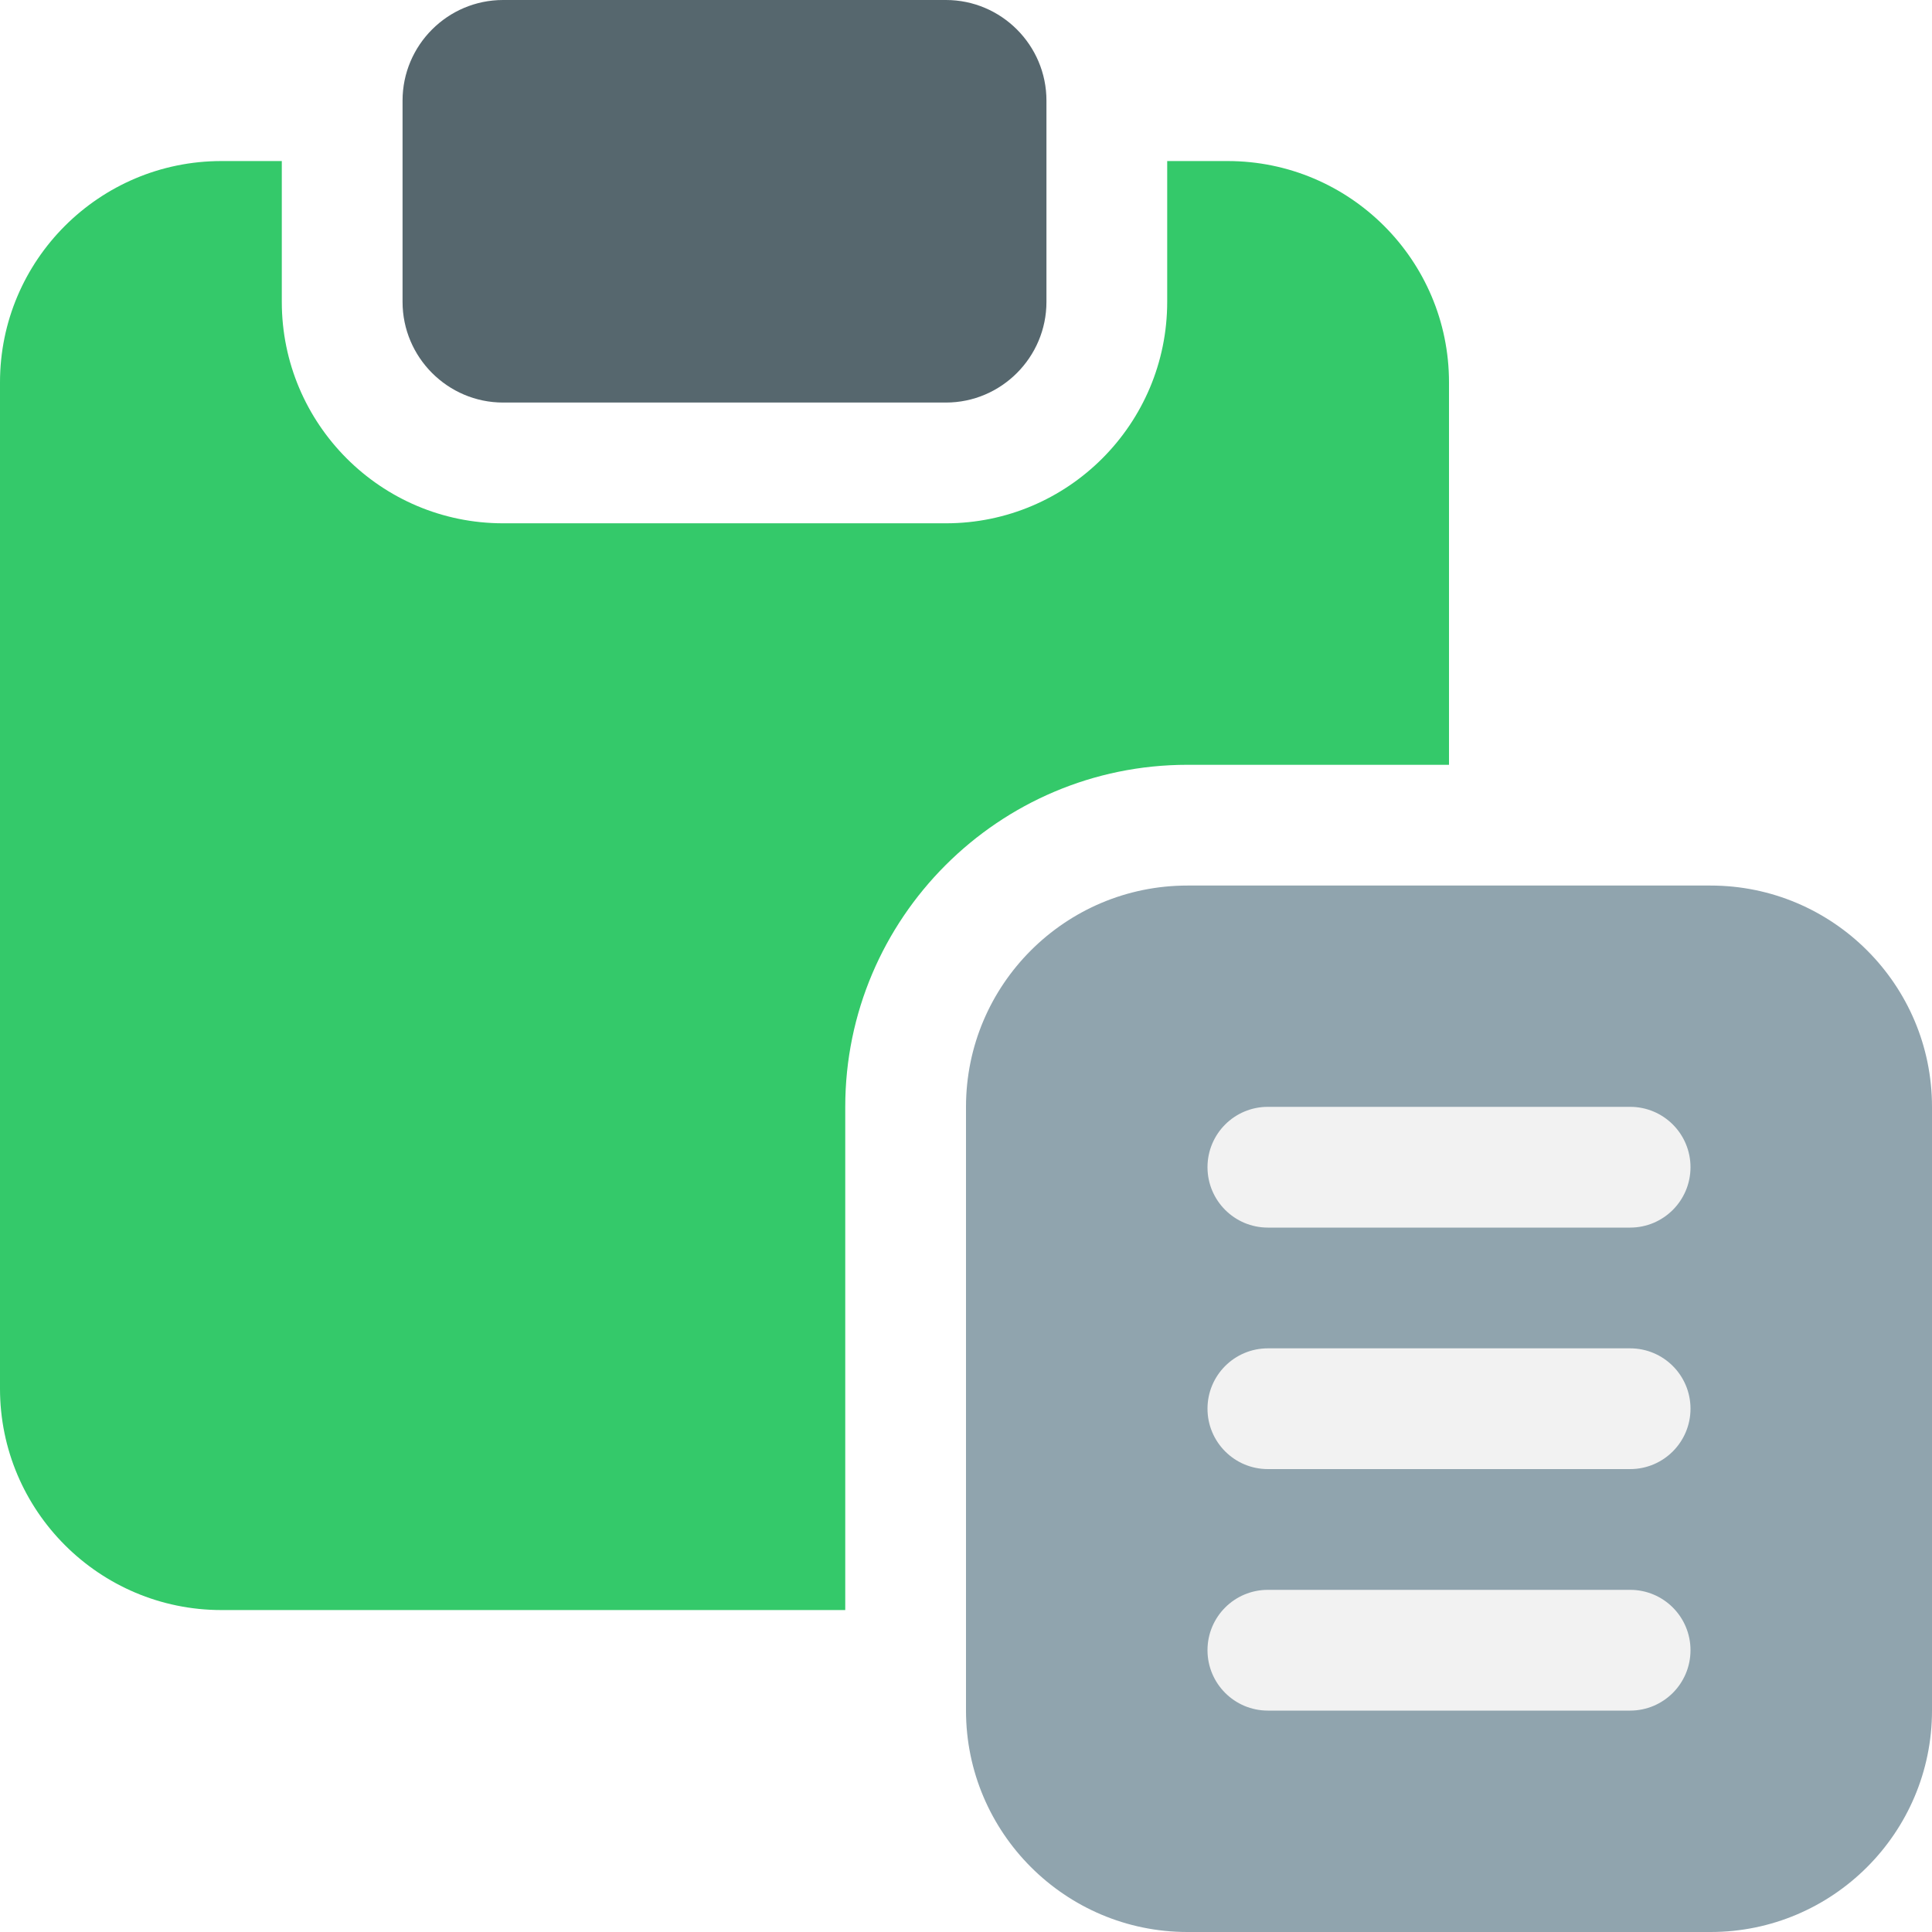
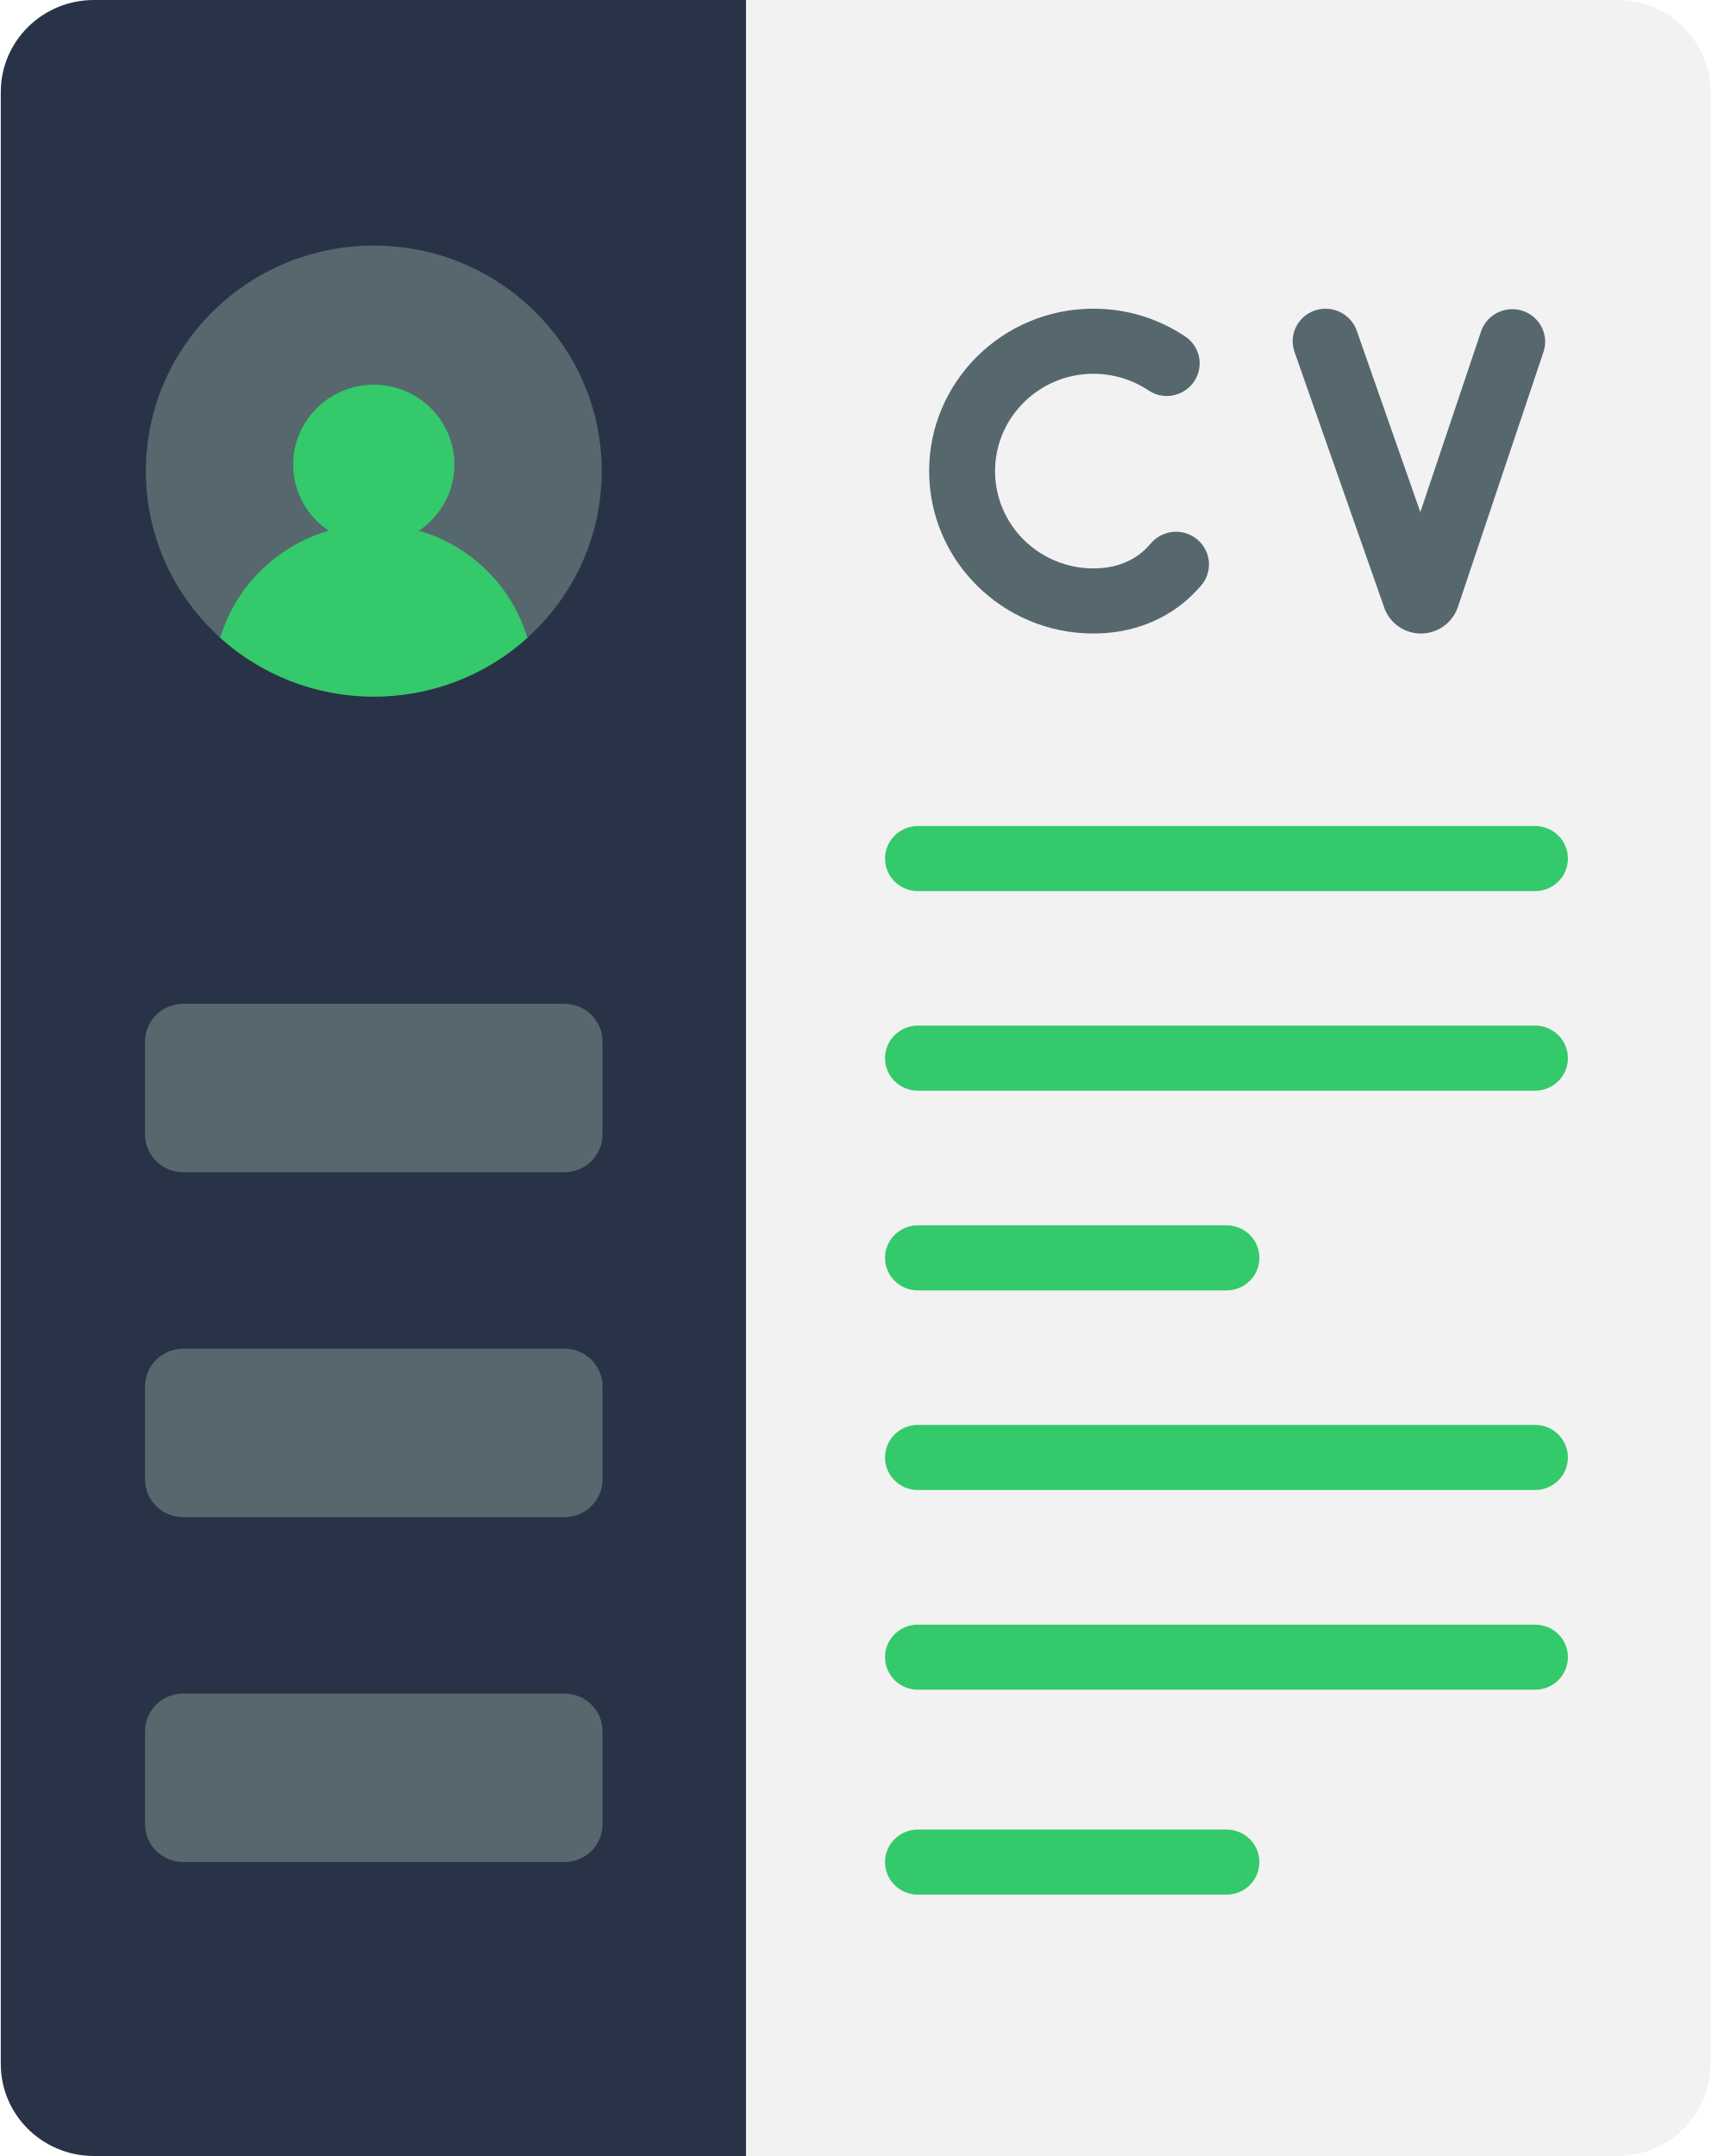
- <svg xmlns="http://www.w3.org/2000/svg" width="50pt" height="50pt" viewBox="0 0 50 50" version="1.1">
+ <svg xmlns="http://www.w3.org/2000/svg" width="50pt" height="63pt" viewBox="0 0 50 63" version="1.1">
  <g id="surface1">
-     <path style=" stroke:none;fill-rule:nonzero;fill:rgb(56.471%,64.314%,68.235%);fill-opacity:1;" d="M 44.27 22.918 L 30.73 22.918 C 27.57 22.918 25 25.484 25 28.645 L 25 44.27 C 25 47.43 27.57 50 30.73 50 L 44.27 50 C 47.43 50 50 47.43 50 44.27 L 50 28.645 C 50 25.484 47.43 22.918 44.27 22.918 Z M 44.27 22.918 " />
-     <path style=" stroke:none;fill-rule:nonzero;fill:rgb(94.902%,94.902%,94.902%);fill-opacity:1;" d="M 42.188 44.27 L 32.812 44.27 C 31.949 44.27 31.25 43.57 31.25 42.707 C 31.25 41.844 31.949 41.145 32.812 41.145 L 42.188 41.145 C 43.051 41.145 43.75 41.844 43.75 42.707 C 43.75 43.57 43.051 44.27 42.188 44.27 Z M 42.188 44.27 " />
-     <path style=" stroke:none;fill-rule:nonzero;fill:rgb(94.902%,94.902%,94.902%);fill-opacity:1;" d="M 42.188 38.02 L 32.812 38.02 C 31.949 38.02 31.25 37.32 31.25 36.457 C 31.25 35.594 31.949 34.895 32.812 34.895 L 42.188 34.895 C 43.051 34.895 43.75 35.594 43.75 36.457 C 43.75 37.32 43.051 38.02 42.188 38.02 Z M 42.188 38.02 " />
-     <path style=" stroke:none;fill-rule:nonzero;fill:rgb(94.902%,94.902%,94.902%);fill-opacity:1;" d="M 42.188 31.77 L 32.812 31.77 C 31.949 31.77 31.25 31.07 31.25 30.207 C 31.25 29.344 31.949 28.645 32.812 28.645 L 42.188 28.645 C 43.051 28.645 43.75 29.344 43.75 30.207 C 43.75 31.07 43.051 31.77 42.188 31.77 Z M 42.188 31.77 " />
-     <path style=" stroke:none;fill-rule:nonzero;fill:rgb(33.725%,40.392%,43.137%);fill-opacity:1;" d="M 24.48 0 L 13.02 0 C 11.586 0 10.418 1.168 10.418 2.605 L 10.418 7.812 C 10.418 9.246 11.586 10.418 13.02 10.418 L 24.48 10.418 C 25.914 10.418 27.082 9.246 27.082 7.812 L 27.082 2.605 C 27.082 1.168 25.914 0 24.48 0 Z M 24.48 0 " />
-     <path style=" stroke:none;fill-rule:nonzero;fill:rgb(20.392%,78.824%,41.569%);fill-opacity:1;" d="M 21.875 28.645 C 21.875 23.766 25.848 19.793 30.73 19.793 L 37.5 19.793 L 37.5 9.895 C 37.5 6.734 34.93 4.168 31.77 4.168 L 30.207 4.168 L 30.207 7.812 C 30.207 10.973 27.641 13.543 24.48 13.543 L 13.02 13.543 C 9.859 13.543 7.293 10.973 7.293 7.812 L 7.293 4.168 L 5.73 4.168 C 2.57 4.168 0 6.734 0 9.895 L 0 35.938 C 0 39.098 2.57 41.668 5.73 41.668 L 21.875 41.668 Z M 21.875 28.645 " />
+     <path style=" stroke:none;fill-rule:nonzero;fill:rgb(94.902%,94.902%,94.902%);fill-opacity:1;" d="M 39.934 0 L 21.797 0 L 18.293 4.594 L 18.293 58.992 L 21.797 63 L 39.934 63 C 41.434 63 42.648 61.797 42.648 60.312 L 42.648 2.688 C 42.648 1.203 41.434 0 39.934 0 Z M 39.934 0 " />
+     <path style=" stroke:none;fill-rule:nonzero;fill:rgb(94.902%,94.902%,94.902%);fill-opacity:1;" d="M 47.258 0 L 39.141 0 C 40.641 0 41.859 1.203 41.859 2.688 L 41.859 60.312 C 41.859 61.797 40.641 63 39.141 63 L 47.258 63 C 48.758 63 49.977 61.797 49.977 60.312 L 49.977 2.688 C 49.977 1.203 48.758 0 47.258 0 Z M 47.258 0 " />
+     <path style=" stroke:none;fill-rule:nonzero;fill:rgb(16.078%,20%,27.843%);fill-opacity:1;" d="M 21.797 0 L 2.742 0 C 1.242 0 0.023 1.203 0.023 2.688 L 0.023 60.312 C 0.023 61.797 1.242 63 2.742 63 L 21.797 63 Z M 21.797 0 " />
+     <path style=" stroke:none;fill-rule:nonzero;fill:rgb(33.725%,40.392%,43.137%);fill-opacity:1;" d="M 31.945 18.512 C 29.301 18.512 27.148 16.383 27.148 13.766 C 27.148 11.148 29.301 9.02 31.945 9.02 C 32.91 9.02 33.836 9.301 34.629 9.832 C 35.07 10.125 35.184 10.719 34.887 11.152 C 34.59 11.586 33.992 11.703 33.555 11.406 C 33.078 11.09 32.523 10.922 31.945 10.922 C 30.363 10.922 29.074 12.199 29.074 13.766 C 29.074 15.336 30.363 16.609 31.945 16.609 C 32.535 16.609 33.027 16.438 33.414 16.098 C 33.488 16.031 33.559 15.957 33.625 15.879 C 33.969 15.477 34.574 15.422 34.98 15.762 C 35.387 16.098 35.441 16.699 35.102 17.102 C 34.973 17.25 34.836 17.391 34.691 17.52 C 33.953 18.168 33.004 18.512 31.945 18.512 Z M 31.945 18.512 " />
+     <path style=" stroke:none;fill-rule:nonzero;fill:rgb(33.725%,40.392%,43.137%);fill-opacity:1;" d="M 41.516 18.512 C 41.039 18.512 40.609 18.215 40.449 17.766 L 37.824 10.285 C 37.648 9.789 37.914 9.246 38.414 9.074 C 38.918 8.902 39.465 9.164 39.641 9.66 L 41.5 14.965 L 43.273 9.688 C 43.441 9.188 43.984 8.918 44.488 9.082 C 44.992 9.25 45.266 9.785 45.098 10.285 L 42.594 17.746 C 42.434 18.203 42.008 18.508 41.523 18.512 C 41.523 18.512 41.52 18.512 41.516 18.512 Z M 41.516 18.512 " />
+     <path style=" stroke:none;fill-rule:nonzero;fill:rgb(33.725%,40.392%,43.137%);fill-opacity:1;" d="M 10.922 20.355 C 14.602 20.355 17.582 17.406 17.582 13.766 C 17.582 10.129 14.602 7.176 10.922 7.176 C 7.242 7.176 4.262 10.129 4.262 13.766 C 4.262 17.406 7.242 20.355 10.922 20.355 Z M 10.922 20.355 " />
+     <path style=" stroke:none;fill-rule:nonzero;fill:rgb(20.392%,78.824%,41.569%);fill-opacity:1;" d="M 10.922 15.32 C 8.801 15.32 7.008 16.719 6.434 18.637 C 7.621 19.703 9.195 20.355 10.922 20.355 C 12.652 20.355 14.227 19.703 15.41 18.637 C 14.836 16.719 13.047 15.32 10.922 15.32 Z M 10.922 15.32 " />
+     <path style=" stroke:none;fill-rule:nonzero;fill:rgb(20.392%,78.824%,41.569%);fill-opacity:1;" d="M 10.922 15.906 C 12.223 15.906 13.277 14.863 13.277 13.574 C 13.277 12.289 12.223 11.242 10.922 11.242 C 9.621 11.242 8.566 12.289 8.566 13.574 C 8.566 14.863 9.621 15.906 10.922 15.906 Z M 10.922 15.906 " />
+     <path style=" stroke:none;fill-rule:nonzero;fill:rgb(33.725%,40.392%,43.137%);fill-opacity:1;" d="M 16.492 34.254 L 5.352 34.254 C 4.738 34.254 4.238 33.758 4.238 33.148 L 4.238 30.434 C 4.238 29.824 4.738 29.332 5.352 29.332 L 16.492 29.332 C 17.109 29.332 17.605 29.824 17.605 30.434 L 17.605 33.148 C 17.605 33.758 17.109 34.254 16.492 34.254 Z M 16.492 34.254 " />
+     <path style=" stroke:none;fill-rule:nonzero;fill:rgb(33.725%,40.392%,43.137%);fill-opacity:1;" d="M 16.492 44.332 L 5.352 44.332 C 4.738 44.332 4.238 43.84 4.238 43.23 L 4.238 40.512 C 4.238 39.902 4.738 39.41 5.352 39.41 L 16.492 39.41 C 17.109 39.41 17.605 39.902 17.605 40.512 L 17.605 43.23 C 17.605 43.84 17.109 44.332 16.492 44.332 Z M 16.492 44.332 " />
+     <path style=" stroke:none;fill-rule:nonzero;fill:rgb(33.725%,40.392%,43.137%);fill-opacity:1;" d="M 16.492 54.41 L 5.352 54.41 C 4.738 54.41 4.238 53.918 4.238 53.309 L 4.238 50.59 C 4.238 49.98 4.738 49.488 5.352 49.488 L 16.492 49.488 C 17.109 49.488 17.605 49.98 17.605 50.59 L 17.605 53.309 C 17.605 53.918 17.109 54.41 16.492 54.41 Z M 16.492 54.41 " />
+     <path style=" stroke:none;fill-rule:nonzero;fill:rgb(20.392%,78.824%,41.569%);fill-opacity:1;" d="M 44.852 31.871 L 26.82 31.871 C 26.289 31.871 25.859 31.445 25.859 30.922 C 25.859 30.395 26.289 29.969 26.82 29.969 L 44.852 29.969 C 45.383 29.969 45.812 30.395 45.812 30.922 C 45.812 31.445 45.383 31.871 44.852 31.871 Z M 44.852 31.871 " />
+     <path style=" stroke:none;fill-rule:nonzero;fill:rgb(20.392%,78.824%,41.569%);fill-opacity:1;" d="M 35.836 37.707 L 26.82 37.707 C 26.289 37.707 25.859 37.281 25.859 36.754 C 25.859 36.23 26.289 35.805 26.82 35.805 L 35.836 35.805 C 36.367 35.805 36.797 36.23 36.797 36.754 C 36.797 37.281 36.367 37.707 35.836 37.707 Z M 35.836 37.707 " />
+     <path style=" stroke:none;fill-rule:nonzero;fill:rgb(20.392%,78.824%,41.569%);fill-opacity:1;" d="M 44.852 43.539 L 26.82 43.539 C 26.289 43.539 25.859 43.113 25.859 42.59 C 25.859 42.062 26.289 41.637 26.82 41.637 L 44.852 41.637 C 45.383 41.637 45.812 42.062 45.812 42.59 C 45.812 43.113 45.383 43.539 44.852 43.539 Z M 44.852 43.539 " />
+     <path style=" stroke:none;fill-rule:nonzero;fill:rgb(20.392%,78.824%,41.569%);fill-opacity:1;" d="M 44.852 49.375 L 26.82 49.375 C 26.289 49.375 25.859 48.949 25.859 48.422 C 25.859 47.898 26.289 47.473 26.82 47.473 L 44.852 47.473 C 45.383 47.473 45.812 47.898 45.812 48.422 C 45.812 48.949 45.383 49.375 44.852 49.375 Z M 44.852 49.375 " />
+     <path style=" stroke:none;fill-rule:nonzero;fill:rgb(20.392%,78.824%,41.569%);fill-opacity:1;" d="M 35.836 55.363 L 26.82 55.363 C 26.289 55.363 25.859 54.938 25.859 54.41 C 25.859 53.887 26.289 53.461 26.82 53.461 L 35.836 53.461 C 36.367 53.461 36.797 53.887 36.797 54.41 C 36.797 54.938 36.367 55.363 35.836 55.363 Z M 35.836 55.363 " />
+     <path style=" stroke:none;fill-rule:nonzero;fill:rgb(20.392%,78.824%,41.569%);fill-opacity:1;" d="M 44.852 26.039 L 26.82 26.039 C 26.289 26.039 25.859 25.613 25.859 25.09 C 25.859 24.562 26.289 24.137 26.82 24.137 L 44.852 24.137 C 45.383 24.137 45.812 24.562 45.812 25.09 C 45.812 25.613 45.383 26.039 44.852 26.039 Z M 44.852 26.039 " />
  </g>
</svg>
